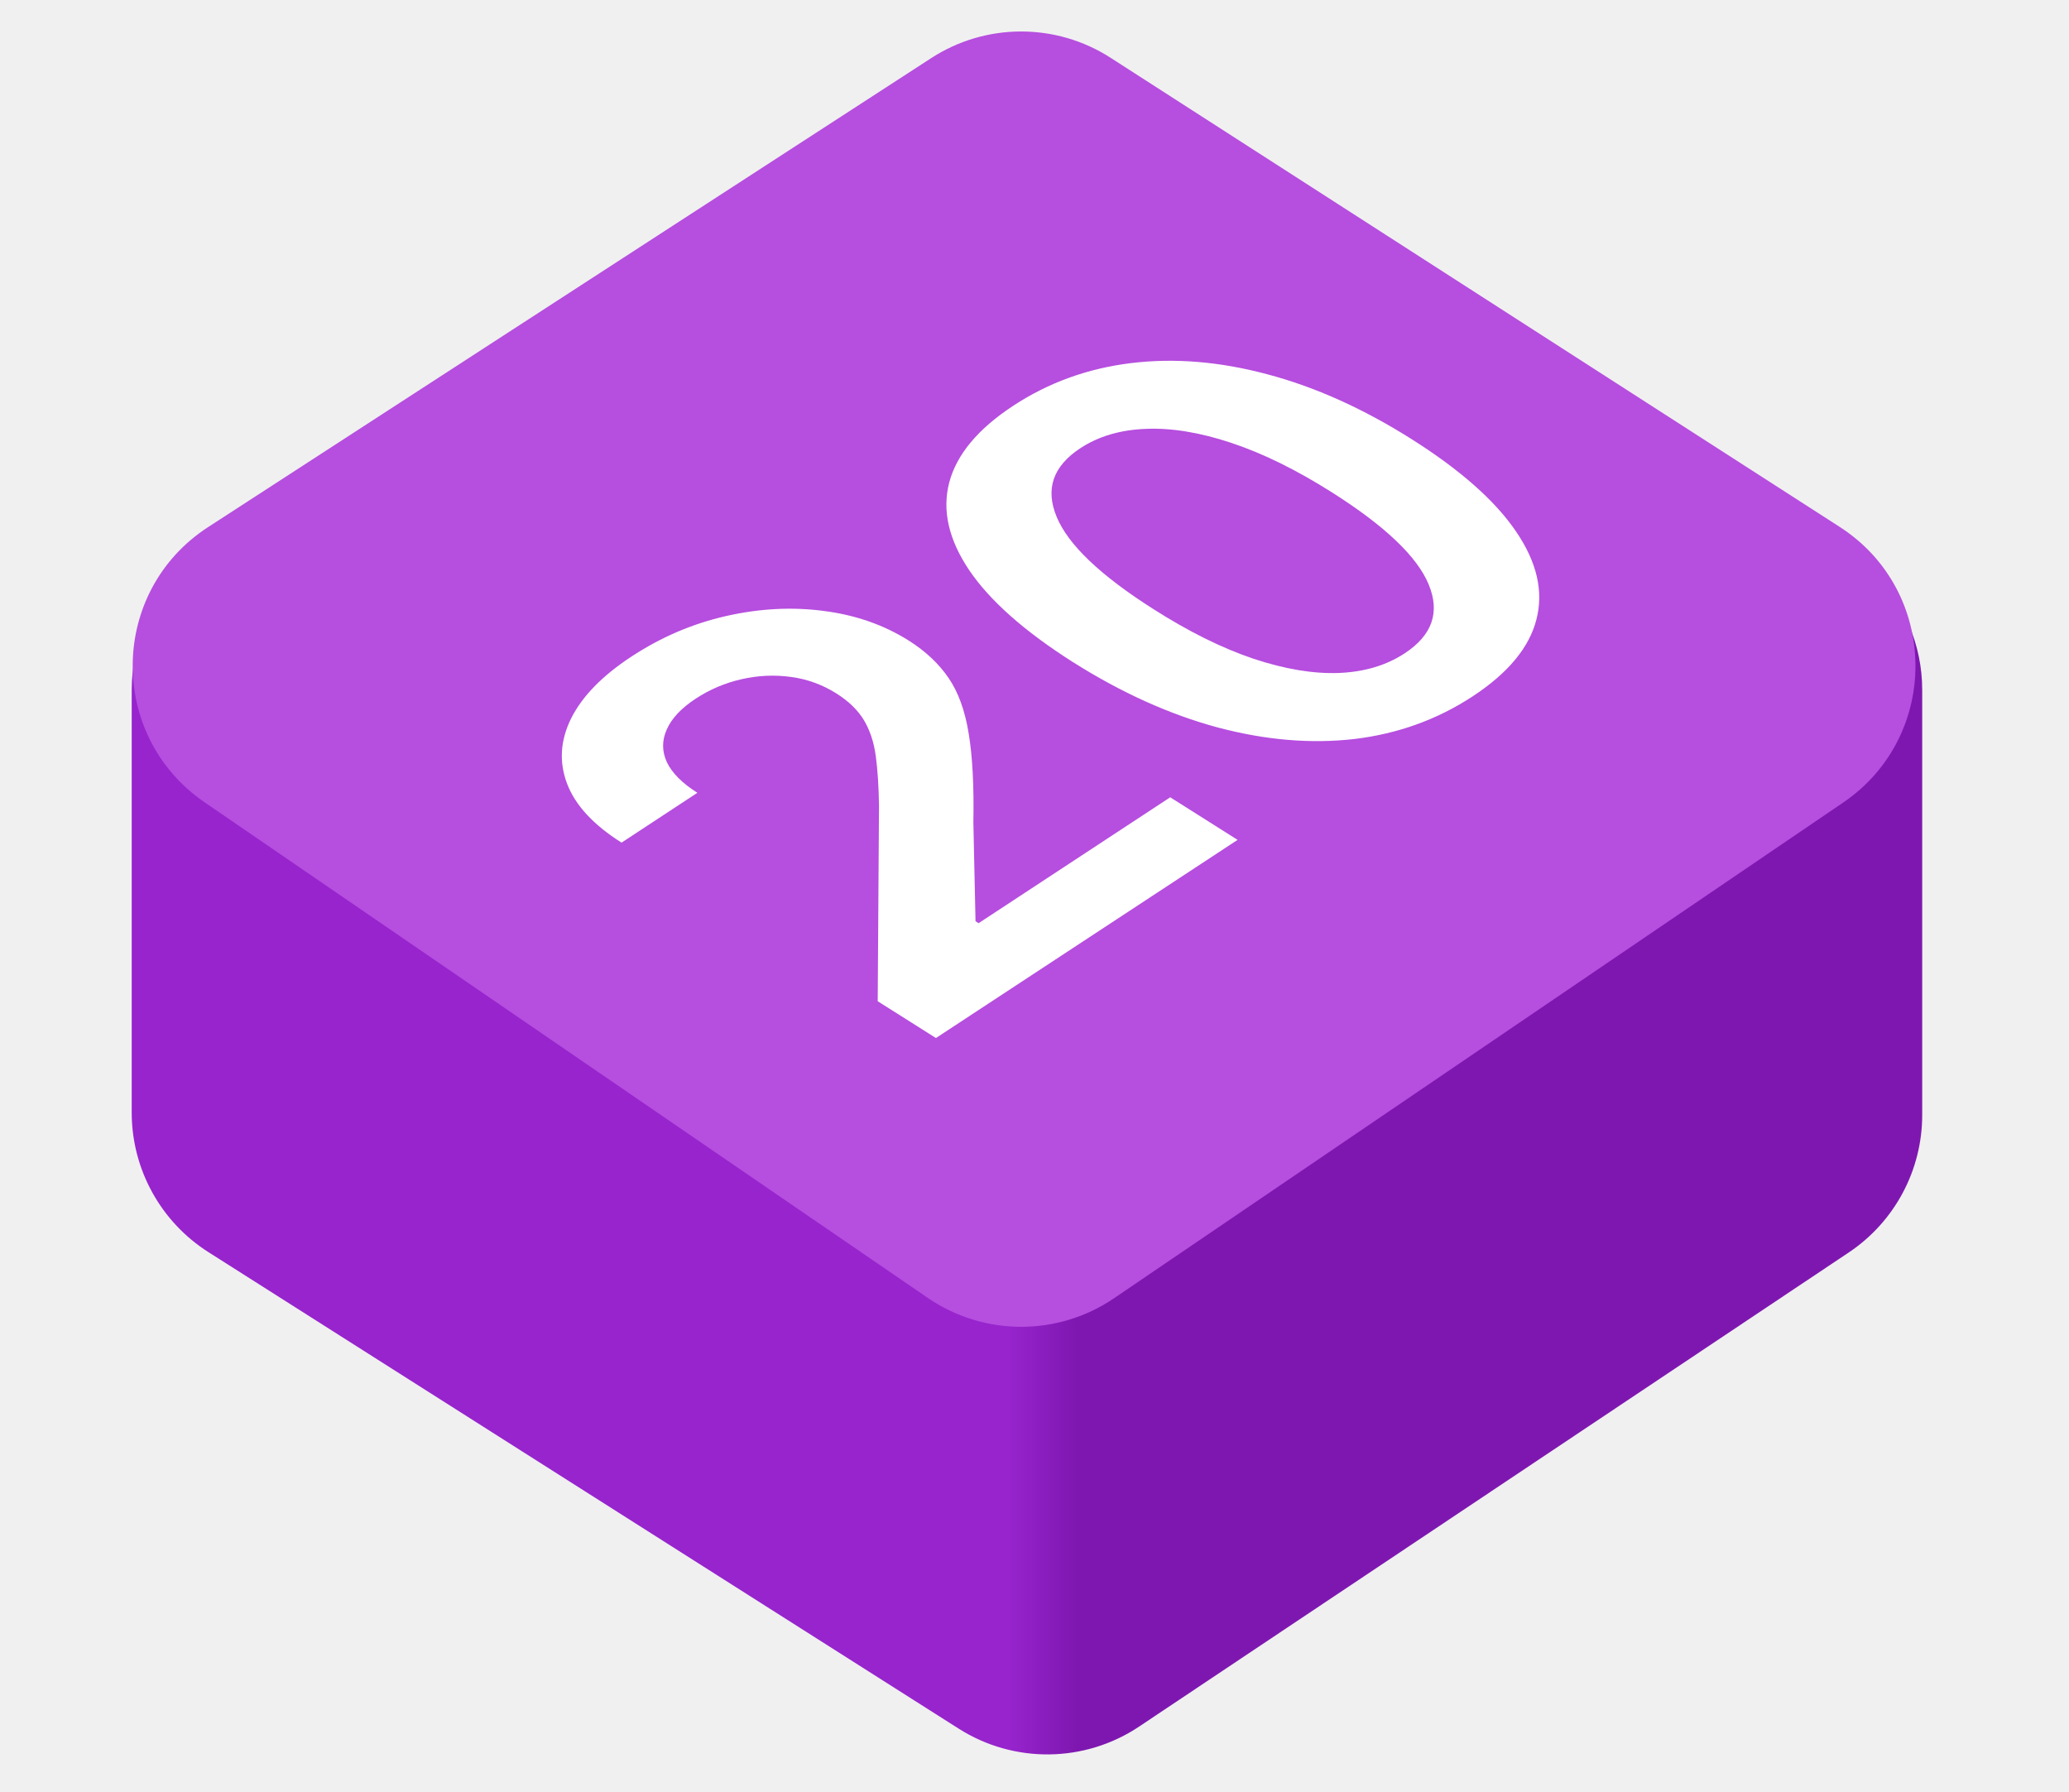
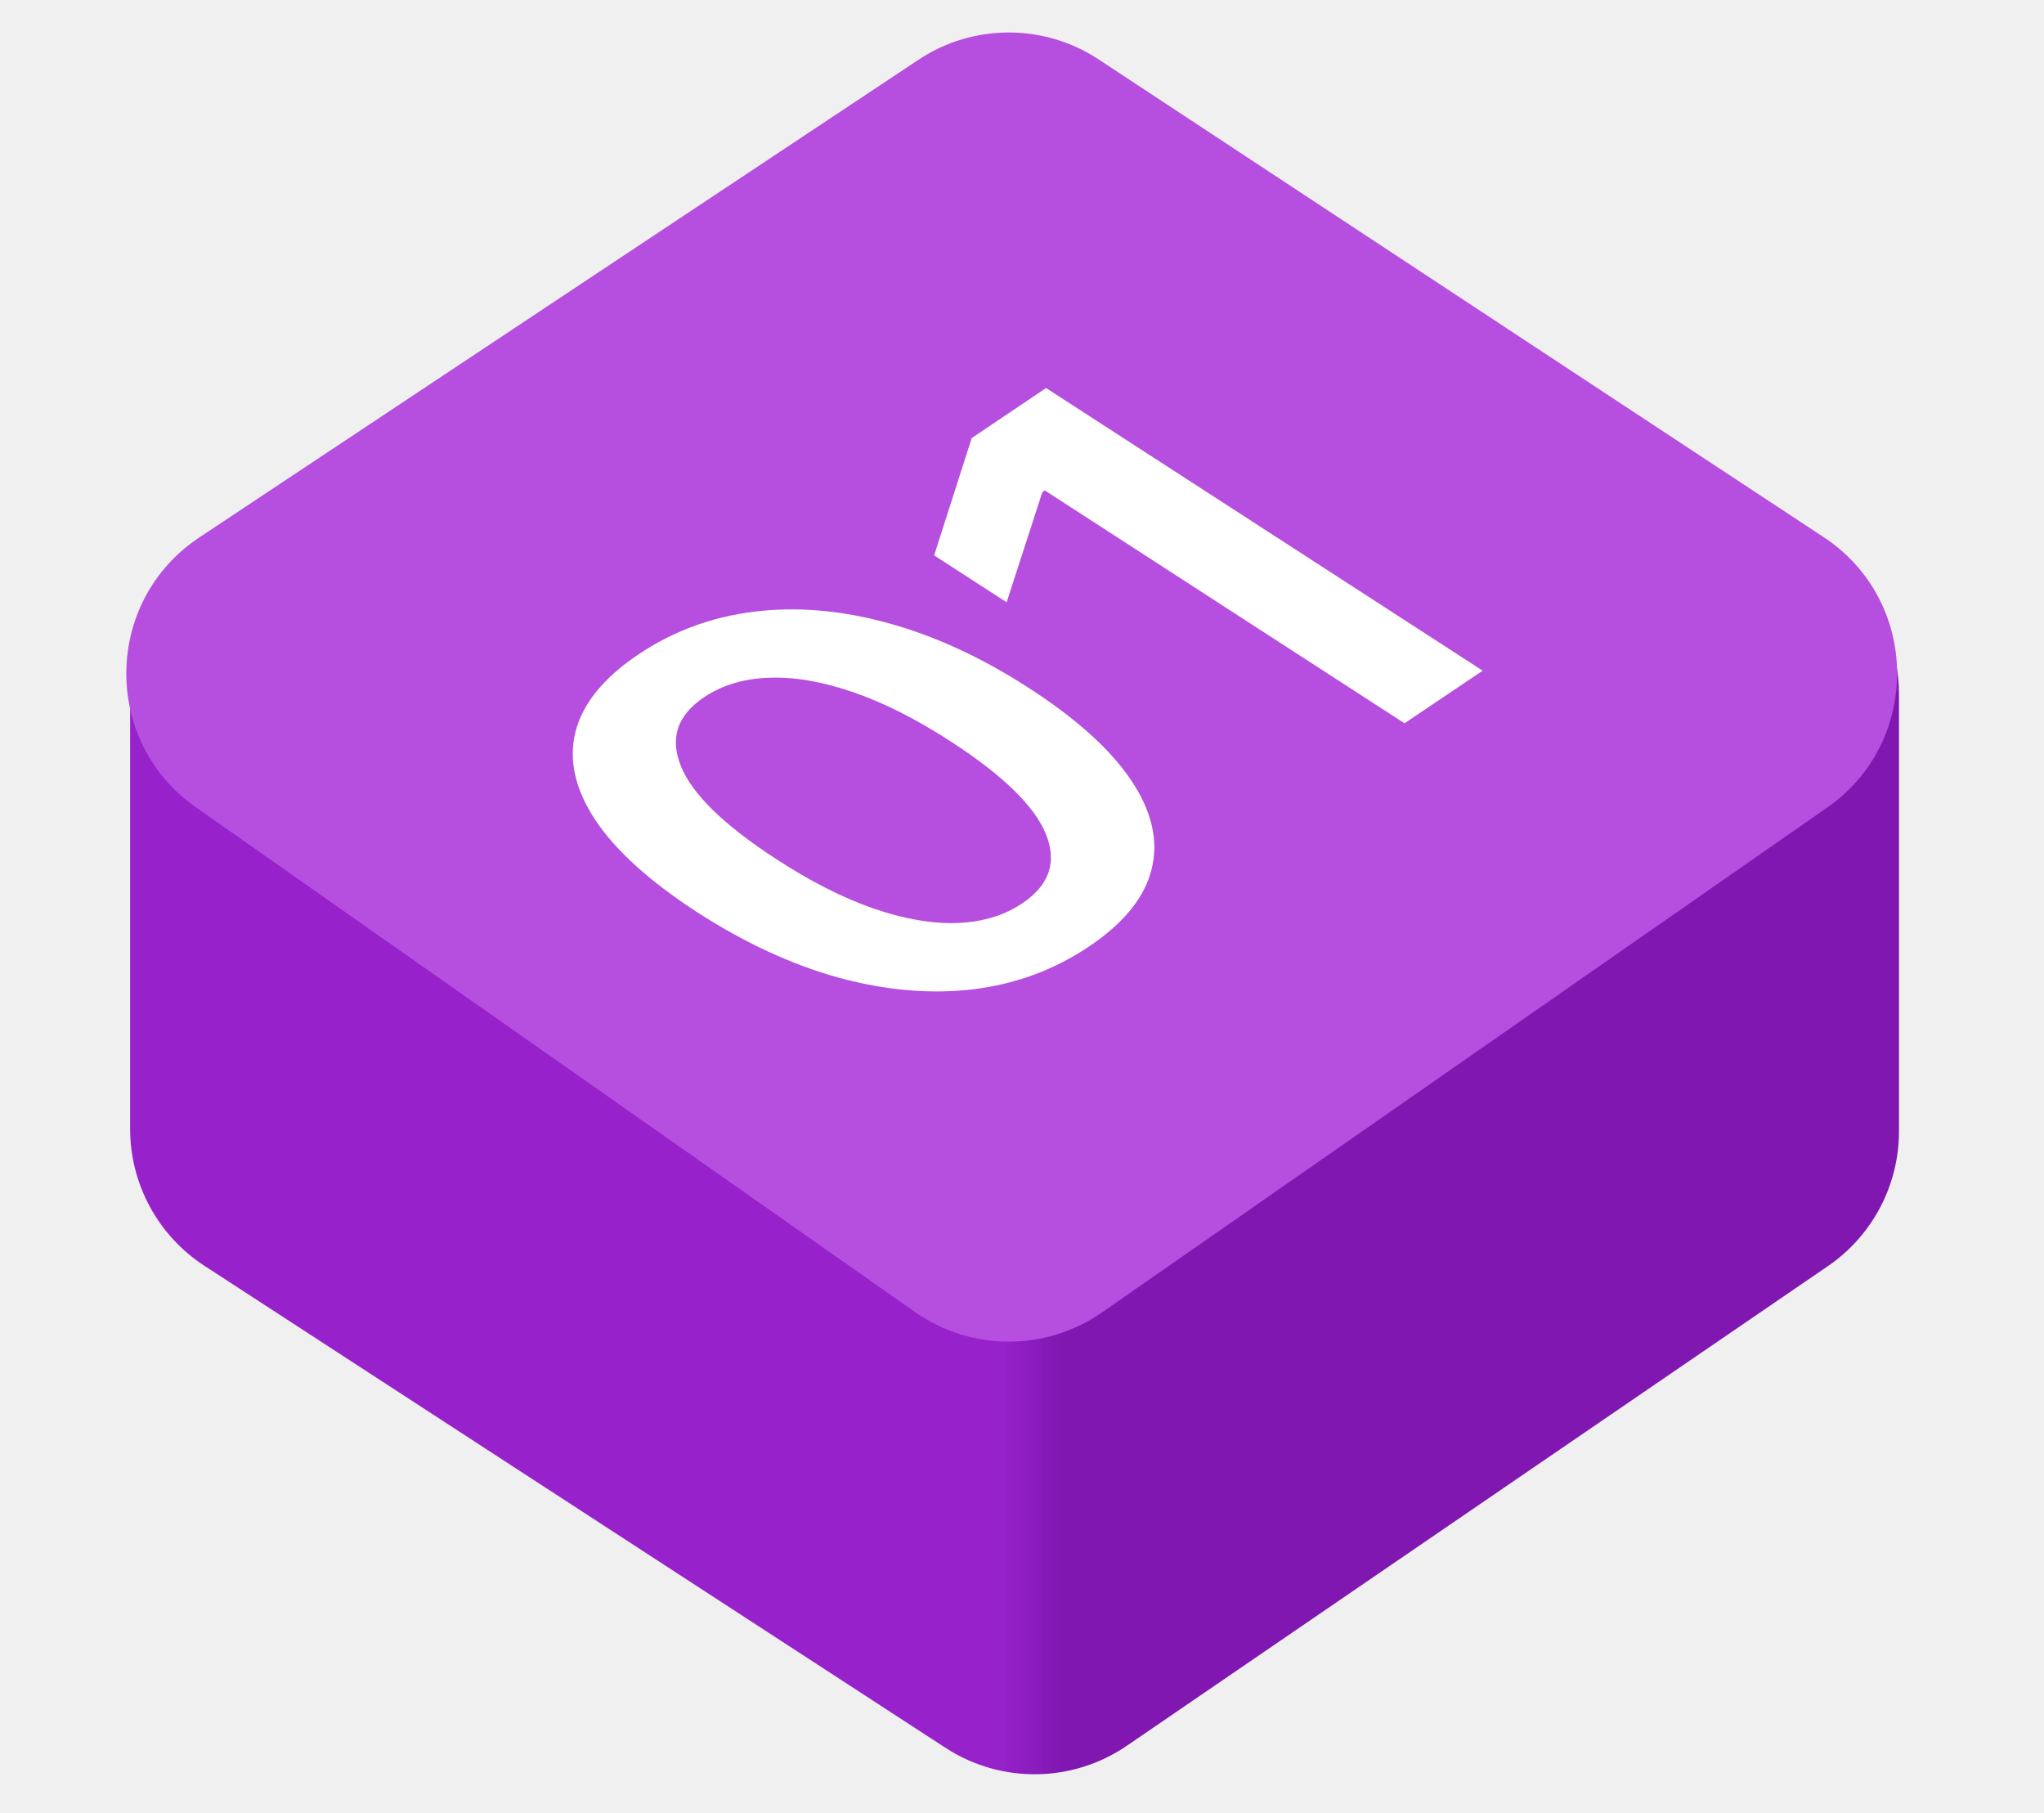
- <svg xmlns="http://www.w3.org/2000/svg" width="97" height="84" viewBox="0 0 97 84" fill="none">
-   <path d="M82.367 24.595H13.926C9.646 24.595 6.175 28.065 6.175 32.346V52.152C6.175 54.805 7.532 57.273 9.771 58.695L44.946 81.032C47.537 82.678 50.854 82.639 53.406 80.934L86.672 58.713C88.825 57.275 90.118 54.857 90.118 52.268V32.346C90.118 28.065 86.648 24.595 82.367 24.595Z" fill="url(#paint0_linear_90_3458)" />
-   <path d="M9.754 24.71L43.657 2.724C46.213 1.066 49.505 1.06 52.068 2.709L86.244 24.695C90.916 27.701 91.002 34.501 86.408 37.624L52.232 60.855C49.593 62.649 46.125 62.642 43.493 60.839L9.59 37.608C5.028 34.481 5.114 27.72 9.754 24.71Z" fill="#B64EDF" />
-   <path d="M43.879 48.659L41.149 46.934L41.21 37.742C41.195 36.849 41.145 36.082 41.058 35.438C40.971 34.795 40.788 34.237 40.507 33.766C40.225 33.294 39.796 32.875 39.219 32.51C38.56 32.094 37.849 31.835 37.085 31.733C36.314 31.626 35.541 31.661 34.766 31.838C33.991 32.014 33.274 32.319 32.616 32.751C31.938 33.197 31.486 33.677 31.261 34.193C31.029 34.704 31.03 35.215 31.264 35.727C31.505 36.234 31.982 36.713 32.695 37.163L29.14 39.499C27.815 38.662 26.963 37.738 26.583 36.727C26.202 35.717 26.268 34.698 26.779 33.67C27.297 32.639 28.237 31.675 29.6 30.78C30.983 29.871 32.46 29.238 34.031 28.88C35.601 28.523 37.13 28.442 38.618 28.638C40.112 28.829 41.443 29.294 42.611 30.032C43.392 30.526 44.012 31.108 44.47 31.779C44.929 32.449 45.244 33.319 45.415 34.388C45.593 35.453 45.666 36.836 45.634 38.538L45.735 43.185L45.878 43.276L54.863 37.374L58.021 39.37L43.879 48.659ZM69.045 32.64C67.386 33.73 65.538 34.396 63.501 34.641C61.463 34.876 59.321 34.695 57.073 34.096C54.826 33.489 52.565 32.467 50.289 31.029C48.021 29.586 46.404 28.154 45.44 26.73C44.475 25.298 44.162 23.928 44.502 22.619C44.849 21.306 45.848 20.107 47.5 19.022C49.151 17.937 50.993 17.27 53.023 17.021C55.054 16.773 57.186 16.948 59.42 17.546C61.661 18.14 63.916 19.154 66.184 20.588C68.466 22.03 70.096 23.472 71.074 24.912C72.053 26.344 72.372 27.719 72.032 29.036C71.699 30.349 70.704 31.55 69.045 32.64ZM65.856 30.625C67.146 29.778 67.521 28.704 66.983 27.403C66.445 26.093 64.923 24.646 62.417 23.062C60.76 22.015 59.196 21.248 57.726 20.76C56.257 20.272 54.924 20.053 53.729 20.103C52.528 20.148 51.5 20.451 50.647 21.011C49.365 21.854 48.996 22.928 49.541 24.233C50.079 25.534 51.588 26.972 54.067 28.548C55.724 29.604 57.287 30.38 58.757 30.876C60.234 31.368 61.573 31.591 62.775 31.546C63.97 31.496 64.997 31.189 65.856 30.625Z" fill="white" />
+ <svg xmlns="http://www.w3.org/2000/svg" width="97" height="86" viewBox="0 0 97 86" fill="none">
+   <path d="M82.367 25.185H13.926C9.645 25.185 6.175 28.655 6.175 32.936V53.559C6.175 56.182 7.501 58.627 9.7 60.057L44.873 82.929C47.498 84.636 50.891 84.596 53.475 82.829L86.743 60.073C88.855 58.629 90.118 56.235 90.118 53.676V32.936C90.118 28.655 86.647 25.185 82.367 25.185Z" fill="url(#paint0_linear_91_4893)" />
+   <path d="M9.458 25.5L43.586 2.836C46.176 1.116 49.542 1.11 52.138 2.82L86.543 25.485C91.121 28.501 91.206 35.187 86.707 38.319L52.303 62.266C49.633 64.124 46.086 64.118 43.423 62.249L9.294 38.302C4.826 35.167 4.911 28.519 9.458 25.5Z" fill="#B64EDF" />
+   <path d="M51.685 44.906C50.038 46.013 48.203 46.691 46.18 46.939C44.157 47.178 42.03 46.993 39.798 46.385C37.566 45.767 35.32 44.727 33.061 43.265C30.808 41.798 29.203 40.341 28.244 38.894C27.286 37.437 26.975 36.044 27.312 34.714C27.655 33.379 28.647 32.16 30.287 31.056C31.927 29.953 33.755 29.276 35.772 29.023C37.788 28.771 39.905 28.949 42.124 29.558C44.349 30.162 46.587 31.193 48.84 32.651C51.106 34.118 52.726 35.584 53.697 37.049C54.669 38.505 54.987 39.903 54.65 41.242C54.32 42.577 53.331 43.798 51.685 44.906ZM48.518 42.856C49.798 41.995 50.171 40.903 49.636 39.58C49.101 38.249 47.589 36.778 45.1 35.167C43.455 34.102 41.902 33.321 40.442 32.825C38.983 32.329 37.66 32.106 36.473 32.157C35.28 32.203 34.26 32.51 33.413 33.08C32.14 33.936 31.774 35.028 32.316 36.355C32.85 37.678 34.349 39.141 36.811 40.743C38.457 41.817 40.009 42.606 41.469 43.111C42.935 43.611 44.265 43.839 45.459 43.792C46.645 43.742 47.665 43.43 48.518 42.856ZM49.643 18.411L70.363 31.821L66.653 34.317L49.585 23.27L49.465 23.351L47.771 28.576L44.331 26.35L46.113 20.785L49.643 18.411Z" fill="white" />
  <defs>
-     <linearGradient id="paint0_linear_90_3458" x1="5.789" y1="53.581" x2="90.504" y2="53.581" gradientUnits="userSpaceOnUse">
-       <stop offset="0.49" stop-color="#9724CD" />
-       <stop offset="0.528" stop-color="#7E17B0" />
+     <linearGradient id="paint0_linear_91_4893" x1="5.789" y1="54.867" x2="90.504" y2="54.867" gradientUnits="userSpaceOnUse">
+       <stop offset="0.49" stop-color="#9722CC" />
+       <stop offset="0.528" stop-color="#7F17B0" />
    </linearGradient>
  </defs>
</svg>
